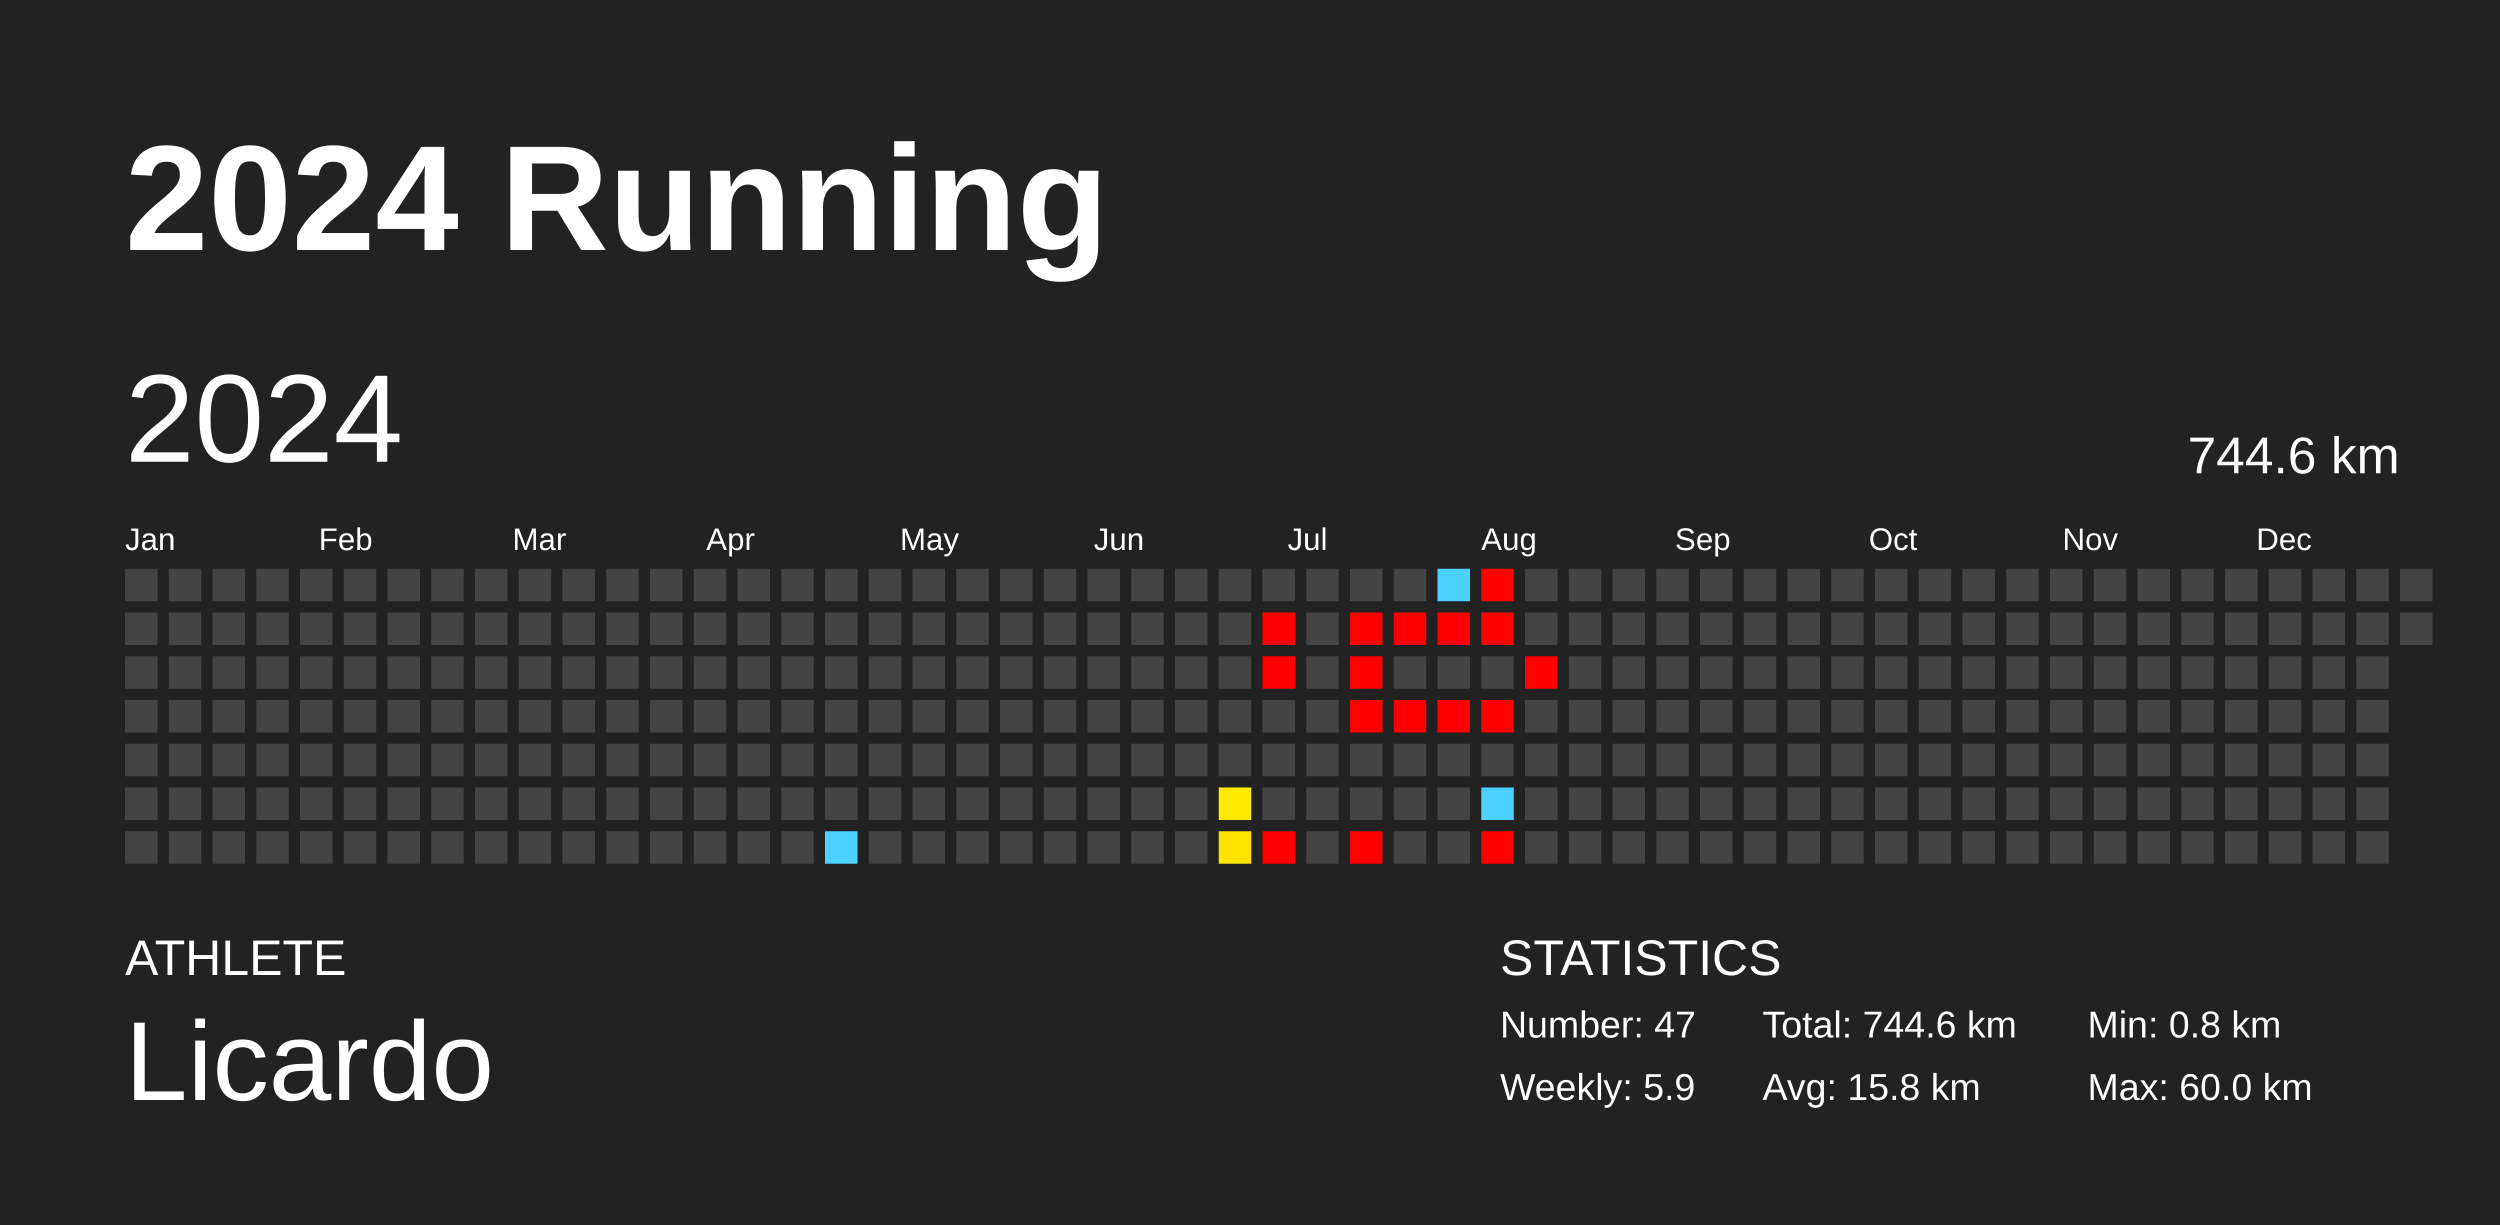
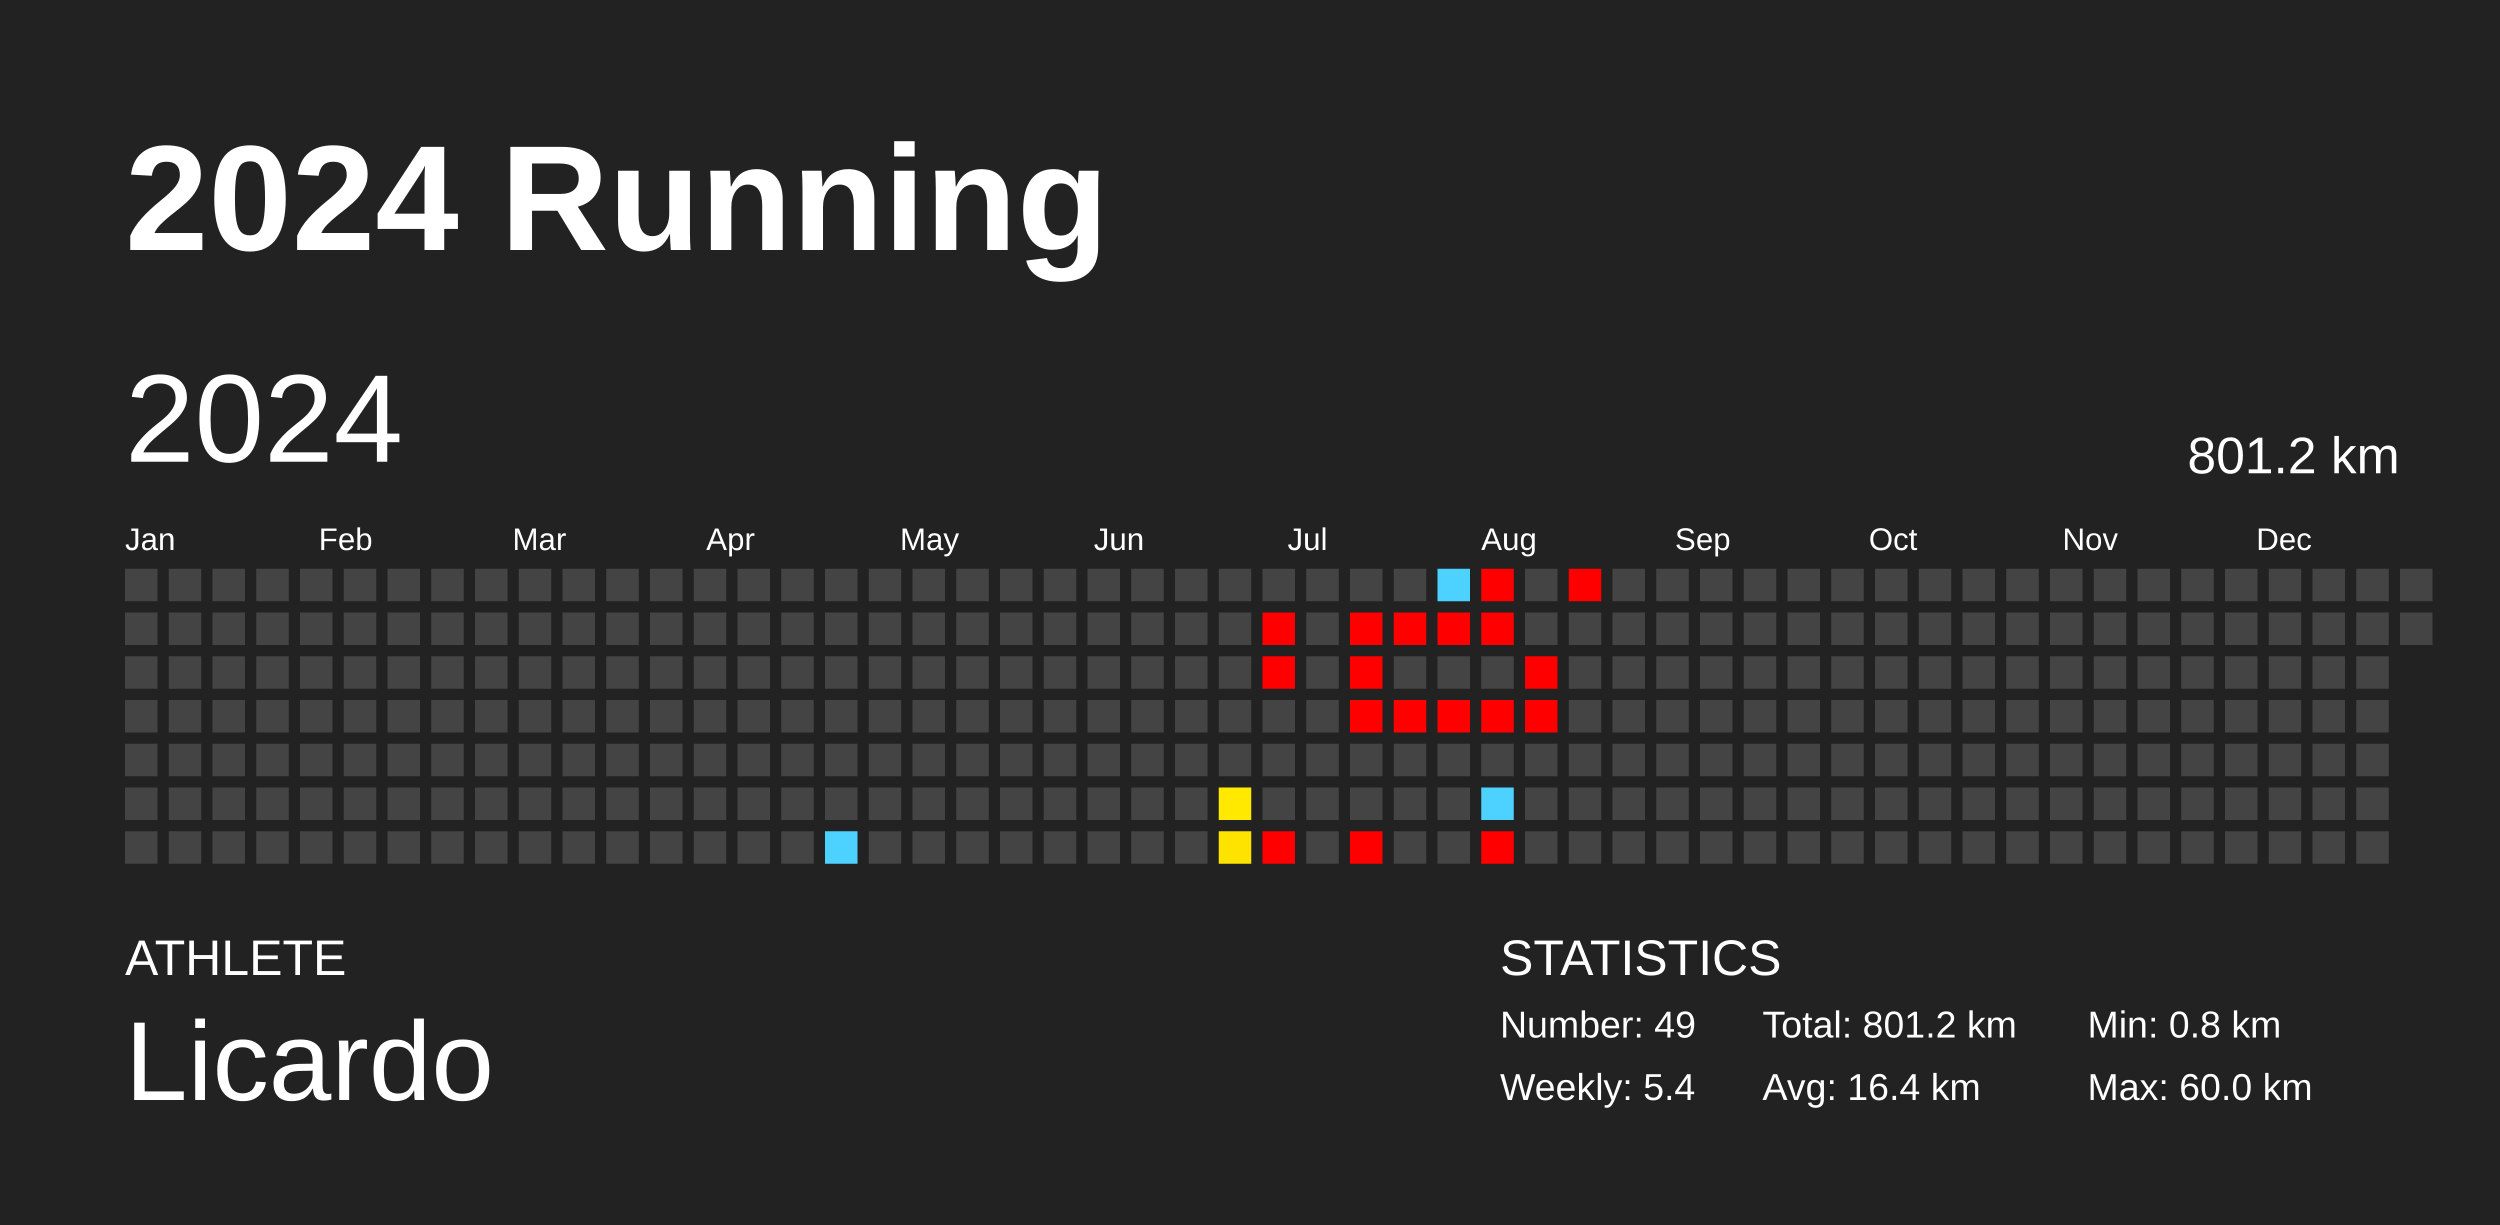
<svg xmlns="http://www.w3.org/2000/svg" baseProfile="full" height="98mm" version="1.1" viewBox="0,0,200,98" width="200mm">
  <defs />
  <rect fill="#222222" height="98" width="200" x="0" y="0" />
  <text fill="#FFFFFF" style="font-size:12px; font-family:Arial; font-weight:bold;" x="10" y="20">2024 Running</text>
  <text fill="#FFFFFF" style="font-size:4px; font-family:Arial" x="10" y="78">ATHLETE</text>
  <text fill="#FFFFFF" style="font-size:9px; font-family:Arial" x="10" y="88">Licardo</text>
  <text fill="#FFFFFF" style="font-size:4px; font-family:Arial" x="120" y="78">STATISTICS</text>
-   <text fill="#FFFFFF" style="font-size:3px; font-family:Arial" x="120" y="83">Number: 47</text>
-   <text fill="#FFFFFF" style="font-size:3px; font-family:Arial" x="120" y="88">Weekly: 5.9</text>
-   <text fill="#FFFFFF" style="font-size:3px; font-family:Arial" x="141" y="83">Total: 744.6 km</text>
-   <text fill="#FFFFFF" style="font-size:3px; font-family:Arial" x="141" y="88">Avg: 15.8 km</text>
+   <text fill="#FFFFFF" style="font-size:3px; font-family:Arial" x="120" y="83">Number: 49</text>
+   <text fill="#FFFFFF" style="font-size:3px; font-family:Arial" x="120" y="88">Weekly: 5.4</text>
+   <text fill="#FFFFFF" style="font-size:3px; font-family:Arial" x="141" y="83">Total: 801.2 km</text>
+   <text fill="#FFFFFF" style="font-size:3px; font-family:Arial" x="141" y="88">Avg: 16.4 km</text>
  <text fill="#FFFFFF" style="font-size:3px; font-family:Arial" x="167" y="83">Min: 0.8 km</text>
  <text fill="#FFFFFF" style="font-size:3px; font-family:Arial" x="167" y="88">Max: 60.0 km</text>
  <text dominant-baseline="hanging" fill="#FFFFFF" style="font-size:10.0px; font-family:Arial;" x="10" y="30">2024</text>
-   <text dominant-baseline="hanging" fill="#FFFFFF" style="font-size:4.125px; font-family:Arial;" x="175" y="35">744.6 km</text>
+   <text dominant-baseline="hanging" fill="#FFFFFF" style="font-size:4.125px; font-family:Arial;" x="175" y="35">801.2 km</text>
  <text fill="#FFFFFF" style="font-size:2.5px; font-family:Arial" x="10.0" y="44">Jan</text>
  <text fill="#FFFFFF" style="font-size:2.5px; font-family:Arial" x="25.5" y="44">Feb</text>
  <text fill="#FFFFFF" style="font-size:2.5px; font-family:Arial" x="41.0" y="44">Mar</text>
  <text fill="#FFFFFF" style="font-size:2.5px; font-family:Arial" x="56.5" y="44">Apr</text>
  <text fill="#FFFFFF" style="font-size:2.5px; font-family:Arial" x="72.0" y="44">May</text>
  <text fill="#FFFFFF" style="font-size:2.5px; font-family:Arial" x="87.5" y="44">Jun</text>
  <text fill="#FFFFFF" style="font-size:2.5px; font-family:Arial" x="103.0" y="44">Jul</text>
  <text fill="#FFFFFF" style="font-size:2.5px; font-family:Arial" x="118.5" y="44">Aug</text>
  <text fill="#FFFFFF" style="font-size:2.5px; font-family:Arial" x="134.0" y="44">Sep</text>
  <text fill="#FFFFFF" style="font-size:2.5px; font-family:Arial" x="149.5" y="44">Oct</text>
  <text fill="#FFFFFF" style="font-size:2.5px; font-family:Arial" x="165.0" y="44">Nov</text>
  <text fill="#FFFFFF" style="font-size:2.5px; font-family:Arial" x="180.5" y="44">Dec</text>
  <rect fill="#444444" height="2.6" width="2.6" x="10.0" y="45.5" />
  <rect fill="#444444" height="2.6" width="2.6" x="10.0" y="49.0" />
  <rect fill="#444444" height="2.6" width="2.6" x="10.0" y="52.5" />
  <rect fill="#444444" height="2.6" width="2.6" x="10.0" y="56.0" />
  <rect fill="#444444" height="2.6" width="2.6" x="10.0" y="59.5" />
  <rect fill="#444444" height="2.6" width="2.6" x="10.0" y="63.0" />
  <rect fill="#444444" height="2.6" width="2.6" x="10.0" y="66.5" />
  <rect fill="#444444" height="2.6" width="2.6" x="13.5" y="45.5" />
  <rect fill="#444444" height="2.6" width="2.6" x="13.5" y="49.0" />
  <rect fill="#444444" height="2.6" width="2.6" x="13.5" y="52.5" />
  <rect fill="#444444" height="2.6" width="2.6" x="13.5" y="56.0" />
  <rect fill="#444444" height="2.6" width="2.6" x="13.5" y="59.5" />
  <rect fill="#444444" height="2.6" width="2.6" x="13.5" y="63.0" />
  <rect fill="#444444" height="2.6" width="2.6" x="13.5" y="66.5" />
  <rect fill="#444444" height="2.6" width="2.6" x="17.0" y="45.5" />
  <rect fill="#444444" height="2.6" width="2.6" x="17.0" y="49.0" />
  <rect fill="#444444" height="2.6" width="2.6" x="17.0" y="52.5" />
  <rect fill="#444444" height="2.6" width="2.6" x="17.0" y="56.0" />
  <rect fill="#444444" height="2.6" width="2.6" x="17.0" y="59.5" />
  <rect fill="#444444" height="2.6" width="2.6" x="17.0" y="63.0" />
  <rect fill="#444444" height="2.6" width="2.6" x="17.0" y="66.5" />
  <rect fill="#444444" height="2.6" width="2.6" x="20.5" y="45.5" />
  <rect fill="#444444" height="2.6" width="2.6" x="20.5" y="49.0" />
  <rect fill="#444444" height="2.6" width="2.6" x="20.5" y="52.5" />
  <rect fill="#444444" height="2.6" width="2.6" x="20.5" y="56.0" />
  <rect fill="#444444" height="2.6" width="2.6" x="20.5" y="59.5" />
  <rect fill="#444444" height="2.6" width="2.6" x="20.5" y="63.0" />
  <rect fill="#444444" height="2.6" width="2.6" x="20.5" y="66.5" />
  <rect fill="#444444" height="2.6" width="2.6" x="24.0" y="45.5" />
  <rect fill="#444444" height="2.6" width="2.6" x="24.0" y="49.0" />
  <rect fill="#444444" height="2.6" width="2.6" x="24.0" y="52.5" />
  <rect fill="#444444" height="2.6" width="2.6" x="24.0" y="56.0" />
  <rect fill="#444444" height="2.6" width="2.6" x="24.0" y="59.5" />
  <rect fill="#444444" height="2.6" width="2.6" x="24.0" y="63.0" />
  <rect fill="#444444" height="2.6" width="2.6" x="24.0" y="66.5" />
  <rect fill="#444444" height="2.6" width="2.6" x="27.5" y="45.5" />
  <rect fill="#444444" height="2.6" width="2.6" x="27.5" y="49.0" />
  <rect fill="#444444" height="2.6" width="2.6" x="27.5" y="52.5" />
  <rect fill="#444444" height="2.6" width="2.6" x="27.5" y="56.0" />
  <rect fill="#444444" height="2.6" width="2.6" x="27.5" y="59.5" />
  <rect fill="#444444" height="2.6" width="2.6" x="27.5" y="63.0" />
  <rect fill="#444444" height="2.6" width="2.6" x="27.5" y="66.5" />
  <rect fill="#444444" height="2.6" width="2.6" x="31.0" y="45.5" />
  <rect fill="#444444" height="2.6" width="2.6" x="31.0" y="49.0" />
  <rect fill="#444444" height="2.6" width="2.6" x="31.0" y="52.5" />
  <rect fill="#444444" height="2.6" width="2.6" x="31.0" y="56.0" />
  <rect fill="#444444" height="2.6" width="2.6" x="31.0" y="59.5" />
  <rect fill="#444444" height="2.6" width="2.6" x="31.0" y="63.0" />
  <rect fill="#444444" height="2.6" width="2.6" x="31.0" y="66.5" />
  <rect fill="#444444" height="2.6" width="2.6" x="34.5" y="45.5" />
  <rect fill="#444444" height="2.6" width="2.6" x="34.5" y="49.0" />
  <rect fill="#444444" height="2.6" width="2.6" x="34.5" y="52.5" />
  <rect fill="#444444" height="2.6" width="2.6" x="34.5" y="56.0" />
  <rect fill="#444444" height="2.6" width="2.6" x="34.5" y="59.5" />
  <rect fill="#444444" height="2.6" width="2.6" x="34.5" y="63.0" />
  <rect fill="#444444" height="2.6" width="2.6" x="34.5" y="66.5" />
  <rect fill="#444444" height="2.6" width="2.6" x="38.0" y="45.5" />
  <rect fill="#444444" height="2.6" width="2.6" x="38.0" y="49.0" />
  <rect fill="#444444" height="2.6" width="2.6" x="38.0" y="52.5" />
  <rect fill="#444444" height="2.6" width="2.6" x="38.0" y="56.0" />
  <rect fill="#444444" height="2.6" width="2.6" x="38.0" y="59.5" />
  <rect fill="#444444" height="2.6" width="2.6" x="38.0" y="63.0" />
  <rect fill="#444444" height="2.6" width="2.6" x="38.0" y="66.5" />
  <rect fill="#444444" height="2.6" width="2.6" x="41.5" y="45.5" />
  <rect fill="#444444" height="2.6" width="2.6" x="41.5" y="49.0" />
  <rect fill="#444444" height="2.6" width="2.6" x="41.5" y="52.5" />
  <rect fill="#444444" height="2.6" width="2.6" x="41.5" y="56.0" />
  <rect fill="#444444" height="2.6" width="2.6" x="41.5" y="59.5" />
  <rect fill="#444444" height="2.6" width="2.6" x="41.5" y="63.0" />
  <rect fill="#444444" height="2.6" width="2.6" x="41.5" y="66.5" />
  <rect fill="#444444" height="2.6" width="2.6" x="45.0" y="45.5" />
  <rect fill="#444444" height="2.6" width="2.6" x="45.0" y="49.0" />
  <rect fill="#444444" height="2.6" width="2.6" x="45.0" y="52.5" />
  <rect fill="#444444" height="2.6" width="2.6" x="45.0" y="56.0" />
  <rect fill="#444444" height="2.6" width="2.6" x="45.0" y="59.5" />
  <rect fill="#444444" height="2.6" width="2.6" x="45.0" y="63.0" />
  <rect fill="#444444" height="2.6" width="2.6" x="45.0" y="66.5" />
  <rect fill="#444444" height="2.6" width="2.6" x="48.5" y="45.5" />
  <rect fill="#444444" height="2.6" width="2.6" x="48.5" y="49.0" />
  <rect fill="#444444" height="2.6" width="2.6" x="48.5" y="52.5" />
  <rect fill="#444444" height="2.6" width="2.6" x="48.5" y="56.0" />
  <rect fill="#444444" height="2.6" width="2.6" x="48.5" y="59.5" />
  <rect fill="#444444" height="2.6" width="2.6" x="48.5" y="63.0" />
  <rect fill="#444444" height="2.6" width="2.6" x="48.5" y="66.5" />
  <rect fill="#444444" height="2.6" width="2.6" x="52.0" y="45.5" />
  <rect fill="#444444" height="2.6" width="2.6" x="52.0" y="49.0" />
  <rect fill="#444444" height="2.6" width="2.6" x="52.0" y="52.5" />
  <rect fill="#444444" height="2.6" width="2.6" x="52.0" y="56.0" />
  <rect fill="#444444" height="2.6" width="2.6" x="52.0" y="59.5" />
  <rect fill="#444444" height="2.6" width="2.6" x="52.0" y="63.0" />
  <rect fill="#444444" height="2.6" width="2.6" x="52.0" y="66.5" />
  <rect fill="#444444" height="2.6" width="2.6" x="55.5" y="45.5" />
  <rect fill="#444444" height="2.6" width="2.6" x="55.5" y="49.0" />
  <rect fill="#444444" height="2.6" width="2.6" x="55.5" y="52.5" />
  <rect fill="#444444" height="2.6" width="2.6" x="55.5" y="56.0" />
  <rect fill="#444444" height="2.6" width="2.6" x="55.5" y="59.5" />
  <rect fill="#444444" height="2.6" width="2.6" x="55.5" y="63.0" />
  <rect fill="#444444" height="2.6" width="2.6" x="55.5" y="66.5" />
  <rect fill="#444444" height="2.6" width="2.6" x="59.0" y="45.5" />
  <rect fill="#444444" height="2.6" width="2.6" x="59.0" y="49.0" />
  <rect fill="#444444" height="2.6" width="2.6" x="59.0" y="52.5" />
  <rect fill="#444444" height="2.6" width="2.6" x="59.0" y="56.0" />
  <rect fill="#444444" height="2.6" width="2.6" x="59.0" y="59.5" />
  <rect fill="#444444" height="2.6" width="2.6" x="59.0" y="63.0" />
  <rect fill="#444444" height="2.6" width="2.6" x="59.0" y="66.5" />
  <rect fill="#444444" height="2.6" width="2.6" x="62.5" y="45.5" />
  <rect fill="#444444" height="2.6" width="2.6" x="62.5" y="49.0" />
  <rect fill="#444444" height="2.6" width="2.6" x="62.5" y="52.5" />
  <rect fill="#444444" height="2.6" width="2.6" x="62.5" y="56.0" />
  <rect fill="#444444" height="2.6" width="2.6" x="62.5" y="59.5" />
  <rect fill="#444444" height="2.6" width="2.6" x="62.5" y="63.0" />
  <rect fill="#444444" height="2.6" width="2.6" x="62.5" y="66.5" />
  <rect fill="#444444" height="2.6" width="2.6" x="66.0" y="45.5" />
  <rect fill="#444444" height="2.6" width="2.6" x="66.0" y="49.0" />
  <rect fill="#444444" height="2.6" width="2.6" x="66.0" y="52.5" />
  <rect fill="#444444" height="2.6" width="2.6" x="66.0" y="56.0" />
  <rect fill="#444444" height="2.6" width="2.6" x="66.0" y="59.5" />
  <rect fill="#444444" height="2.6" width="2.6" x="66.0" y="63.0" />
  <rect fill="#4dd2ff" height="2.6" width="2.6" x="66.0" y="66.5" />
  <rect fill="#444444" height="2.6" width="2.6" x="69.5" y="45.5" />
  <rect fill="#444444" height="2.6" width="2.6" x="69.5" y="49.0" />
  <rect fill="#444444" height="2.6" width="2.6" x="69.5" y="52.5" />
  <rect fill="#444444" height="2.6" width="2.6" x="69.5" y="56.0" />
  <rect fill="#444444" height="2.6" width="2.6" x="69.5" y="59.5" />
  <rect fill="#444444" height="2.6" width="2.6" x="69.5" y="63.0" />
  <rect fill="#444444" height="2.6" width="2.6" x="69.5" y="66.5" />
  <rect fill="#444444" height="2.6" width="2.6" x="73.0" y="45.5" />
  <rect fill="#444444" height="2.6" width="2.6" x="73.0" y="49.0" />
  <rect fill="#444444" height="2.6" width="2.6" x="73.0" y="52.5" />
  <rect fill="#444444" height="2.6" width="2.6" x="73.0" y="56.0" />
  <rect fill="#444444" height="2.6" width="2.6" x="73.0" y="59.5" />
  <rect fill="#444444" height="2.6" width="2.6" x="73.0" y="63.0" />
  <rect fill="#444444" height="2.6" width="2.6" x="73.0" y="66.5" />
  <rect fill="#444444" height="2.6" width="2.6" x="76.5" y="45.5" />
  <rect fill="#444444" height="2.6" width="2.6" x="76.5" y="49.0" />
  <rect fill="#444444" height="2.6" width="2.6" x="76.5" y="52.5" />
  <rect fill="#444444" height="2.6" width="2.6" x="76.5" y="56.0" />
  <rect fill="#444444" height="2.6" width="2.6" x="76.5" y="59.5" />
  <rect fill="#444444" height="2.6" width="2.6" x="76.5" y="63.0" />
  <rect fill="#444444" height="2.6" width="2.6" x="76.5" y="66.5" />
  <rect fill="#444444" height="2.6" width="2.6" x="80.0" y="45.5" />
  <rect fill="#444444" height="2.6" width="2.6" x="80.0" y="49.0" />
  <rect fill="#444444" height="2.6" width="2.6" x="80.0" y="52.5" />
  <rect fill="#444444" height="2.6" width="2.6" x="80.0" y="56.0" />
  <rect fill="#444444" height="2.6" width="2.6" x="80.0" y="59.5" />
  <rect fill="#444444" height="2.6" width="2.6" x="80.0" y="63.0" />
  <rect fill="#444444" height="2.6" width="2.6" x="80.0" y="66.5" />
  <rect fill="#444444" height="2.6" width="2.6" x="83.5" y="45.5" />
  <rect fill="#444444" height="2.6" width="2.6" x="83.5" y="49.0" />
  <rect fill="#444444" height="2.6" width="2.6" x="83.5" y="52.5" />
  <rect fill="#444444" height="2.6" width="2.6" x="83.5" y="56.0" />
  <rect fill="#444444" height="2.6" width="2.6" x="83.5" y="59.5" />
  <rect fill="#444444" height="2.6" width="2.6" x="83.5" y="63.0" />
  <rect fill="#444444" height="2.6" width="2.6" x="83.5" y="66.5" />
  <rect fill="#444444" height="2.6" width="2.6" x="87.0" y="45.5" />
  <rect fill="#444444" height="2.6" width="2.6" x="87.0" y="49.0" />
  <rect fill="#444444" height="2.6" width="2.6" x="87.0" y="52.5" />
  <rect fill="#444444" height="2.6" width="2.6" x="87.0" y="56.0" />
  <rect fill="#444444" height="2.6" width="2.6" x="87.0" y="59.5" />
  <rect fill="#444444" height="2.6" width="2.6" x="87.0" y="63.0" />
  <rect fill="#444444" height="2.6" width="2.6" x="87.0" y="66.5" />
  <rect fill="#444444" height="2.6" width="2.6" x="90.5" y="45.5" />
  <rect fill="#444444" height="2.6" width="2.6" x="90.5" y="49.0" />
  <rect fill="#444444" height="2.6" width="2.6" x="90.5" y="52.5" />
  <rect fill="#444444" height="2.6" width="2.6" x="90.5" y="56.0" />
  <rect fill="#444444" height="2.6" width="2.6" x="90.5" y="59.5" />
  <rect fill="#444444" height="2.6" width="2.6" x="90.5" y="63.0" />
  <rect fill="#444444" height="2.6" width="2.6" x="90.5" y="66.5" />
  <rect fill="#444444" height="2.6" width="2.6" x="94.0" y="45.5" />
  <rect fill="#444444" height="2.6" width="2.6" x="94.0" y="49.0" />
  <rect fill="#444444" height="2.6" width="2.6" x="94.0" y="52.5" />
  <rect fill="#444444" height="2.6" width="2.6" x="94.0" y="56.0" />
  <rect fill="#444444" height="2.6" width="2.6" x="94.0" y="59.5" />
  <rect fill="#444444" height="2.6" width="2.6" x="94.0" y="63.0" />
  <rect fill="#444444" height="2.6" width="2.6" x="94.0" y="66.5" />
  <rect fill="#444444" height="2.6" width="2.6" x="97.5" y="45.5" />
  <rect fill="#444444" height="2.6" width="2.6" x="97.5" y="49.0" />
  <rect fill="#444444" height="2.6" width="2.6" x="97.5" y="52.5" />
  <rect fill="#444444" height="2.6" width="2.6" x="97.5" y="56.0" />
  <rect fill="#444444" height="2.6" width="2.6" x="97.5" y="59.5" />
  <rect fill="#ffe900" height="2.6" width="2.6" x="97.5" y="63.0" />
  <rect fill="#ffe300" height="2.6" width="2.6" x="97.5" y="66.5" />
  <rect fill="#444444" height="2.6" width="2.6" x="101.0" y="45.5" />
  <rect fill="red" height="2.6" width="2.6" x="101.0" y="49.0" />
  <rect fill="red" height="2.6" width="2.6" x="101.0" y="52.5" />
  <rect fill="#444444" height="2.6" width="2.6" x="101.0" y="56.0" />
  <rect fill="#444444" height="2.6" width="2.6" x="101.0" y="59.5" />
  <rect fill="#444444" height="2.6" width="2.6" x="101.0" y="63.0" />
  <rect fill="red" height="2.6" width="2.6" x="101.0" y="66.5" />
  <rect fill="#444444" height="2.6" width="2.6" x="104.5" y="45.5" />
  <rect fill="#444444" height="2.6" width="2.6" x="104.5" y="49.0" />
  <rect fill="#444444" height="2.6" width="2.6" x="104.5" y="52.5" />
  <rect fill="#444444" height="2.6" width="2.6" x="104.5" y="56.0" />
  <rect fill="#444444" height="2.6" width="2.6" x="104.5" y="59.5" />
  <rect fill="#444444" height="2.6" width="2.6" x="104.5" y="63.0" />
  <rect fill="#444444" height="2.6" width="2.6" x="104.5" y="66.5" />
  <rect fill="#444444" height="2.6" width="2.6" x="108.0" y="45.5" />
  <rect fill="red" height="2.6" width="2.6" x="108.0" y="49.0" />
  <rect fill="red" height="2.6" width="2.6" x="108.0" y="52.5" />
  <rect fill="red" height="2.6" width="2.6" x="108.0" y="56.0" />
  <rect fill="#444444" height="2.6" width="2.6" x="108.0" y="59.5" />
  <rect fill="#444444" height="2.6" width="2.6" x="108.0" y="63.0" />
  <rect fill="red" height="2.6" width="2.6" x="108.0" y="66.5" />
  <rect fill="#444444" height="2.6" width="2.6" x="111.5" y="45.5" />
  <rect fill="red" height="2.6" width="2.6" x="111.5" y="49.0" />
  <rect fill="#444444" height="2.6" width="2.6" x="111.5" y="52.5" />
  <rect fill="red" height="2.6" width="2.6" x="111.5" y="56.0" />
  <rect fill="#444444" height="2.6" width="2.6" x="111.5" y="59.5" />
  <rect fill="#444444" height="2.6" width="2.6" x="111.5" y="63.0" />
  <rect fill="#444444" height="2.6" width="2.6" x="111.5" y="66.5" />
  <rect fill="#4dd2ff" height="2.6" width="2.6" x="115.0" y="45.5" />
  <rect fill="red" height="2.6" width="2.6" x="115.0" y="49.0" />
  <rect fill="#444444" height="2.6" width="2.6" x="115.0" y="52.5" />
  <rect fill="red" height="2.6" width="2.6" x="115.0" y="56.0" />
  <rect fill="#444444" height="2.6" width="2.6" x="115.0" y="59.5" />
  <rect fill="#444444" height="2.6" width="2.6" x="115.0" y="63.0" />
  <rect fill="#444444" height="2.6" width="2.6" x="115.0" y="66.5" />
  <rect fill="red" height="2.6" width="2.6" x="118.5" y="45.5" />
  <rect fill="red" height="2.6" width="2.6" x="118.5" y="49.0" />
  <rect fill="#444444" height="2.6" width="2.6" x="118.5" y="52.5" />
  <rect fill="red" height="2.6" width="2.6" x="118.5" y="56.0" />
  <rect fill="#444444" height="2.6" width="2.6" x="118.5" y="59.5" />
  <rect fill="#4dd2ff" height="2.6" width="2.6" x="118.5" y="63.0" />
  <rect fill="red" height="2.6" width="2.6" x="118.5" y="66.5" />
  <rect fill="#444444" height="2.6" width="2.6" x="122.0" y="45.5" />
  <rect fill="#444444" height="2.6" width="2.6" x="122.0" y="49.0" />
  <rect fill="red" height="2.6" width="2.6" x="122.0" y="52.5" />
-   <rect fill="#444444" height="2.6" width="2.6" x="122.0" y="56.0" />
+   <rect fill="red" height="2.6" width="2.6" x="122.0" y="56.0" />
  <rect fill="#444444" height="2.6" width="2.6" x="122.0" y="59.5" />
  <rect fill="#444444" height="2.6" width="2.6" x="122.0" y="63.0" />
  <rect fill="#444444" height="2.6" width="2.6" x="122.0" y="66.5" />
-   <rect fill="#444444" height="2.6" width="2.6" x="125.5" y="45.5" />
+   <rect fill="red" height="2.6" width="2.6" x="125.5" y="45.5" />
  <rect fill="#444444" height="2.6" width="2.6" x="125.5" y="49.0" />
  <rect fill="#444444" height="2.6" width="2.6" x="125.5" y="52.5" />
  <rect fill="#444444" height="2.6" width="2.6" x="125.5" y="56.0" />
  <rect fill="#444444" height="2.6" width="2.6" x="125.5" y="59.5" />
  <rect fill="#444444" height="2.6" width="2.6" x="125.5" y="63.0" />
  <rect fill="#444444" height="2.6" width="2.6" x="125.5" y="66.5" />
  <rect fill="#444444" height="2.6" width="2.6" x="129.0" y="45.5" />
  <rect fill="#444444" height="2.6" width="2.6" x="129.0" y="49.0" />
  <rect fill="#444444" height="2.6" width="2.6" x="129.0" y="52.5" />
  <rect fill="#444444" height="2.6" width="2.6" x="129.0" y="56.0" />
  <rect fill="#444444" height="2.6" width="2.6" x="129.0" y="59.5" />
  <rect fill="#444444" height="2.6" width="2.6" x="129.0" y="63.0" />
  <rect fill="#444444" height="2.6" width="2.6" x="129.0" y="66.5" />
  <rect fill="#444444" height="2.6" width="2.6" x="132.5" y="45.5" />
  <rect fill="#444444" height="2.6" width="2.6" x="132.5" y="49.0" />
  <rect fill="#444444" height="2.6" width="2.6" x="132.5" y="52.5" />
  <rect fill="#444444" height="2.6" width="2.6" x="132.5" y="56.0" />
  <rect fill="#444444" height="2.6" width="2.6" x="132.5" y="59.5" />
  <rect fill="#444444" height="2.6" width="2.6" x="132.5" y="63.0" />
  <rect fill="#444444" height="2.6" width="2.6" x="132.5" y="66.5" />
  <rect fill="#444444" height="2.6" width="2.6" x="136.0" y="45.5" />
  <rect fill="#444444" height="2.6" width="2.6" x="136.0" y="49.0" />
  <rect fill="#444444" height="2.6" width="2.6" x="136.0" y="52.5" />
  <rect fill="#444444" height="2.6" width="2.6" x="136.0" y="56.0" />
  <rect fill="#444444" height="2.6" width="2.6" x="136.0" y="59.5" />
  <rect fill="#444444" height="2.6" width="2.6" x="136.0" y="63.0" />
  <rect fill="#444444" height="2.6" width="2.6" x="136.0" y="66.5" />
  <rect fill="#444444" height="2.6" width="2.6" x="139.5" y="45.5" />
  <rect fill="#444444" height="2.6" width="2.6" x="139.5" y="49.0" />
  <rect fill="#444444" height="2.6" width="2.6" x="139.5" y="52.5" />
  <rect fill="#444444" height="2.6" width="2.6" x="139.5" y="56.0" />
  <rect fill="#444444" height="2.6" width="2.6" x="139.5" y="59.5" />
  <rect fill="#444444" height="2.6" width="2.6" x="139.5" y="63.0" />
  <rect fill="#444444" height="2.6" width="2.6" x="139.5" y="66.5" />
  <rect fill="#444444" height="2.6" width="2.6" x="143.0" y="45.5" />
  <rect fill="#444444" height="2.6" width="2.6" x="143.0" y="49.0" />
  <rect fill="#444444" height="2.6" width="2.6" x="143.0" y="52.5" />
  <rect fill="#444444" height="2.6" width="2.6" x="143.0" y="56.0" />
  <rect fill="#444444" height="2.6" width="2.6" x="143.0" y="59.5" />
  <rect fill="#444444" height="2.6" width="2.6" x="143.0" y="63.0" />
  <rect fill="#444444" height="2.6" width="2.6" x="143.0" y="66.5" />
  <rect fill="#444444" height="2.6" width="2.6" x="146.5" y="45.5" />
  <rect fill="#444444" height="2.6" width="2.6" x="146.5" y="49.0" />
  <rect fill="#444444" height="2.6" width="2.6" x="146.5" y="52.5" />
  <rect fill="#444444" height="2.6" width="2.6" x="146.5" y="56.0" />
  <rect fill="#444444" height="2.6" width="2.6" x="146.5" y="59.5" />
  <rect fill="#444444" height="2.6" width="2.6" x="146.5" y="63.0" />
  <rect fill="#444444" height="2.6" width="2.6" x="146.5" y="66.5" />
  <rect fill="#444444" height="2.6" width="2.6" x="150.0" y="45.5" />
  <rect fill="#444444" height="2.6" width="2.6" x="150.0" y="49.0" />
  <rect fill="#444444" height="2.6" width="2.6" x="150.0" y="52.5" />
  <rect fill="#444444" height="2.6" width="2.6" x="150.0" y="56.0" />
  <rect fill="#444444" height="2.6" width="2.6" x="150.0" y="59.5" />
  <rect fill="#444444" height="2.6" width="2.6" x="150.0" y="63.0" />
  <rect fill="#444444" height="2.6" width="2.6" x="150.0" y="66.5" />
  <rect fill="#444444" height="2.6" width="2.6" x="153.5" y="45.5" />
  <rect fill="#444444" height="2.6" width="2.6" x="153.5" y="49.0" />
  <rect fill="#444444" height="2.6" width="2.6" x="153.5" y="52.5" />
  <rect fill="#444444" height="2.6" width="2.6" x="153.5" y="56.0" />
  <rect fill="#444444" height="2.6" width="2.6" x="153.5" y="59.5" />
  <rect fill="#444444" height="2.6" width="2.6" x="153.5" y="63.0" />
  <rect fill="#444444" height="2.6" width="2.6" x="153.5" y="66.5" />
  <rect fill="#444444" height="2.6" width="2.6" x="157.0" y="45.5" />
  <rect fill="#444444" height="2.6" width="2.6" x="157.0" y="49.0" />
  <rect fill="#444444" height="2.6" width="2.6" x="157.0" y="52.5" />
  <rect fill="#444444" height="2.6" width="2.6" x="157.0" y="56.0" />
  <rect fill="#444444" height="2.6" width="2.6" x="157.0" y="59.5" />
  <rect fill="#444444" height="2.6" width="2.6" x="157.0" y="63.0" />
  <rect fill="#444444" height="2.6" width="2.6" x="157.0" y="66.5" />
  <rect fill="#444444" height="2.6" width="2.6" x="160.5" y="45.5" />
  <rect fill="#444444" height="2.6" width="2.6" x="160.5" y="49.0" />
  <rect fill="#444444" height="2.6" width="2.6" x="160.5" y="52.5" />
  <rect fill="#444444" height="2.6" width="2.6" x="160.5" y="56.0" />
  <rect fill="#444444" height="2.6" width="2.6" x="160.5" y="59.5" />
  <rect fill="#444444" height="2.6" width="2.6" x="160.5" y="63.0" />
  <rect fill="#444444" height="2.6" width="2.6" x="160.5" y="66.5" />
  <rect fill="#444444" height="2.6" width="2.6" x="164.0" y="45.5" />
  <rect fill="#444444" height="2.6" width="2.6" x="164.0" y="49.0" />
  <rect fill="#444444" height="2.6" width="2.6" x="164.0" y="52.5" />
  <rect fill="#444444" height="2.6" width="2.6" x="164.0" y="56.0" />
  <rect fill="#444444" height="2.6" width="2.6" x="164.0" y="59.5" />
  <rect fill="#444444" height="2.6" width="2.6" x="164.0" y="63.0" />
  <rect fill="#444444" height="2.6" width="2.6" x="164.0" y="66.5" />
  <rect fill="#444444" height="2.6" width="2.6" x="167.5" y="45.5" />
  <rect fill="#444444" height="2.6" width="2.6" x="167.5" y="49.0" />
  <rect fill="#444444" height="2.6" width="2.6" x="167.5" y="52.5" />
  <rect fill="#444444" height="2.6" width="2.6" x="167.5" y="56.0" />
  <rect fill="#444444" height="2.6" width="2.6" x="167.5" y="59.5" />
  <rect fill="#444444" height="2.6" width="2.6" x="167.5" y="63.0" />
  <rect fill="#444444" height="2.6" width="2.6" x="167.5" y="66.5" />
  <rect fill="#444444" height="2.6" width="2.6" x="171.0" y="45.5" />
  <rect fill="#444444" height="2.6" width="2.6" x="171.0" y="49.0" />
  <rect fill="#444444" height="2.6" width="2.6" x="171.0" y="52.5" />
  <rect fill="#444444" height="2.6" width="2.6" x="171.0" y="56.0" />
  <rect fill="#444444" height="2.6" width="2.6" x="171.0" y="59.5" />
  <rect fill="#444444" height="2.6" width="2.6" x="171.0" y="63.0" />
  <rect fill="#444444" height="2.6" width="2.6" x="171.0" y="66.5" />
  <rect fill="#444444" height="2.6" width="2.6" x="174.5" y="45.5" />
  <rect fill="#444444" height="2.6" width="2.6" x="174.5" y="49.0" />
  <rect fill="#444444" height="2.6" width="2.6" x="174.5" y="52.5" />
  <rect fill="#444444" height="2.6" width="2.6" x="174.5" y="56.0" />
  <rect fill="#444444" height="2.6" width="2.6" x="174.5" y="59.5" />
  <rect fill="#444444" height="2.6" width="2.6" x="174.5" y="63.0" />
  <rect fill="#444444" height="2.6" width="2.6" x="174.5" y="66.5" />
  <rect fill="#444444" height="2.6" width="2.6" x="178.0" y="45.5" />
  <rect fill="#444444" height="2.6" width="2.6" x="178.0" y="49.0" />
  <rect fill="#444444" height="2.6" width="2.6" x="178.0" y="52.5" />
  <rect fill="#444444" height="2.6" width="2.6" x="178.0" y="56.0" />
  <rect fill="#444444" height="2.6" width="2.6" x="178.0" y="59.5" />
  <rect fill="#444444" height="2.6" width="2.6" x="178.0" y="63.0" />
  <rect fill="#444444" height="2.6" width="2.6" x="178.0" y="66.5" />
  <rect fill="#444444" height="2.6" width="2.6" x="181.5" y="45.5" />
  <rect fill="#444444" height="2.6" width="2.6" x="181.5" y="49.0" />
  <rect fill="#444444" height="2.6" width="2.6" x="181.5" y="52.5" />
  <rect fill="#444444" height="2.6" width="2.6" x="181.5" y="56.0" />
  <rect fill="#444444" height="2.6" width="2.6" x="181.5" y="59.5" />
  <rect fill="#444444" height="2.6" width="2.6" x="181.5" y="63.0" />
  <rect fill="#444444" height="2.6" width="2.6" x="181.5" y="66.5" />
  <rect fill="#444444" height="2.6" width="2.6" x="185.0" y="45.5" />
  <rect fill="#444444" height="2.6" width="2.6" x="185.0" y="49.0" />
  <rect fill="#444444" height="2.6" width="2.6" x="185.0" y="52.5" />
  <rect fill="#444444" height="2.6" width="2.6" x="185.0" y="56.0" />
  <rect fill="#444444" height="2.6" width="2.6" x="185.0" y="59.5" />
  <rect fill="#444444" height="2.6" width="2.6" x="185.0" y="63.0" />
  <rect fill="#444444" height="2.6" width="2.6" x="185.0" y="66.5" />
  <rect fill="#444444" height="2.6" width="2.6" x="188.5" y="45.5" />
  <rect fill="#444444" height="2.6" width="2.6" x="188.5" y="49.0" />
  <rect fill="#444444" height="2.6" width="2.6" x="188.5" y="52.5" />
  <rect fill="#444444" height="2.6" width="2.6" x="188.5" y="56.0" />
  <rect fill="#444444" height="2.6" width="2.6" x="188.5" y="59.5" />
  <rect fill="#444444" height="2.6" width="2.6" x="188.5" y="63.0" />
  <rect fill="#444444" height="2.6" width="2.6" x="188.5" y="66.5" />
  <rect fill="#444444" height="2.6" width="2.6" x="192.0" y="45.5" />
  <rect fill="#444444" height="2.6" width="2.6" x="192.0" y="49.0" />
</svg>
